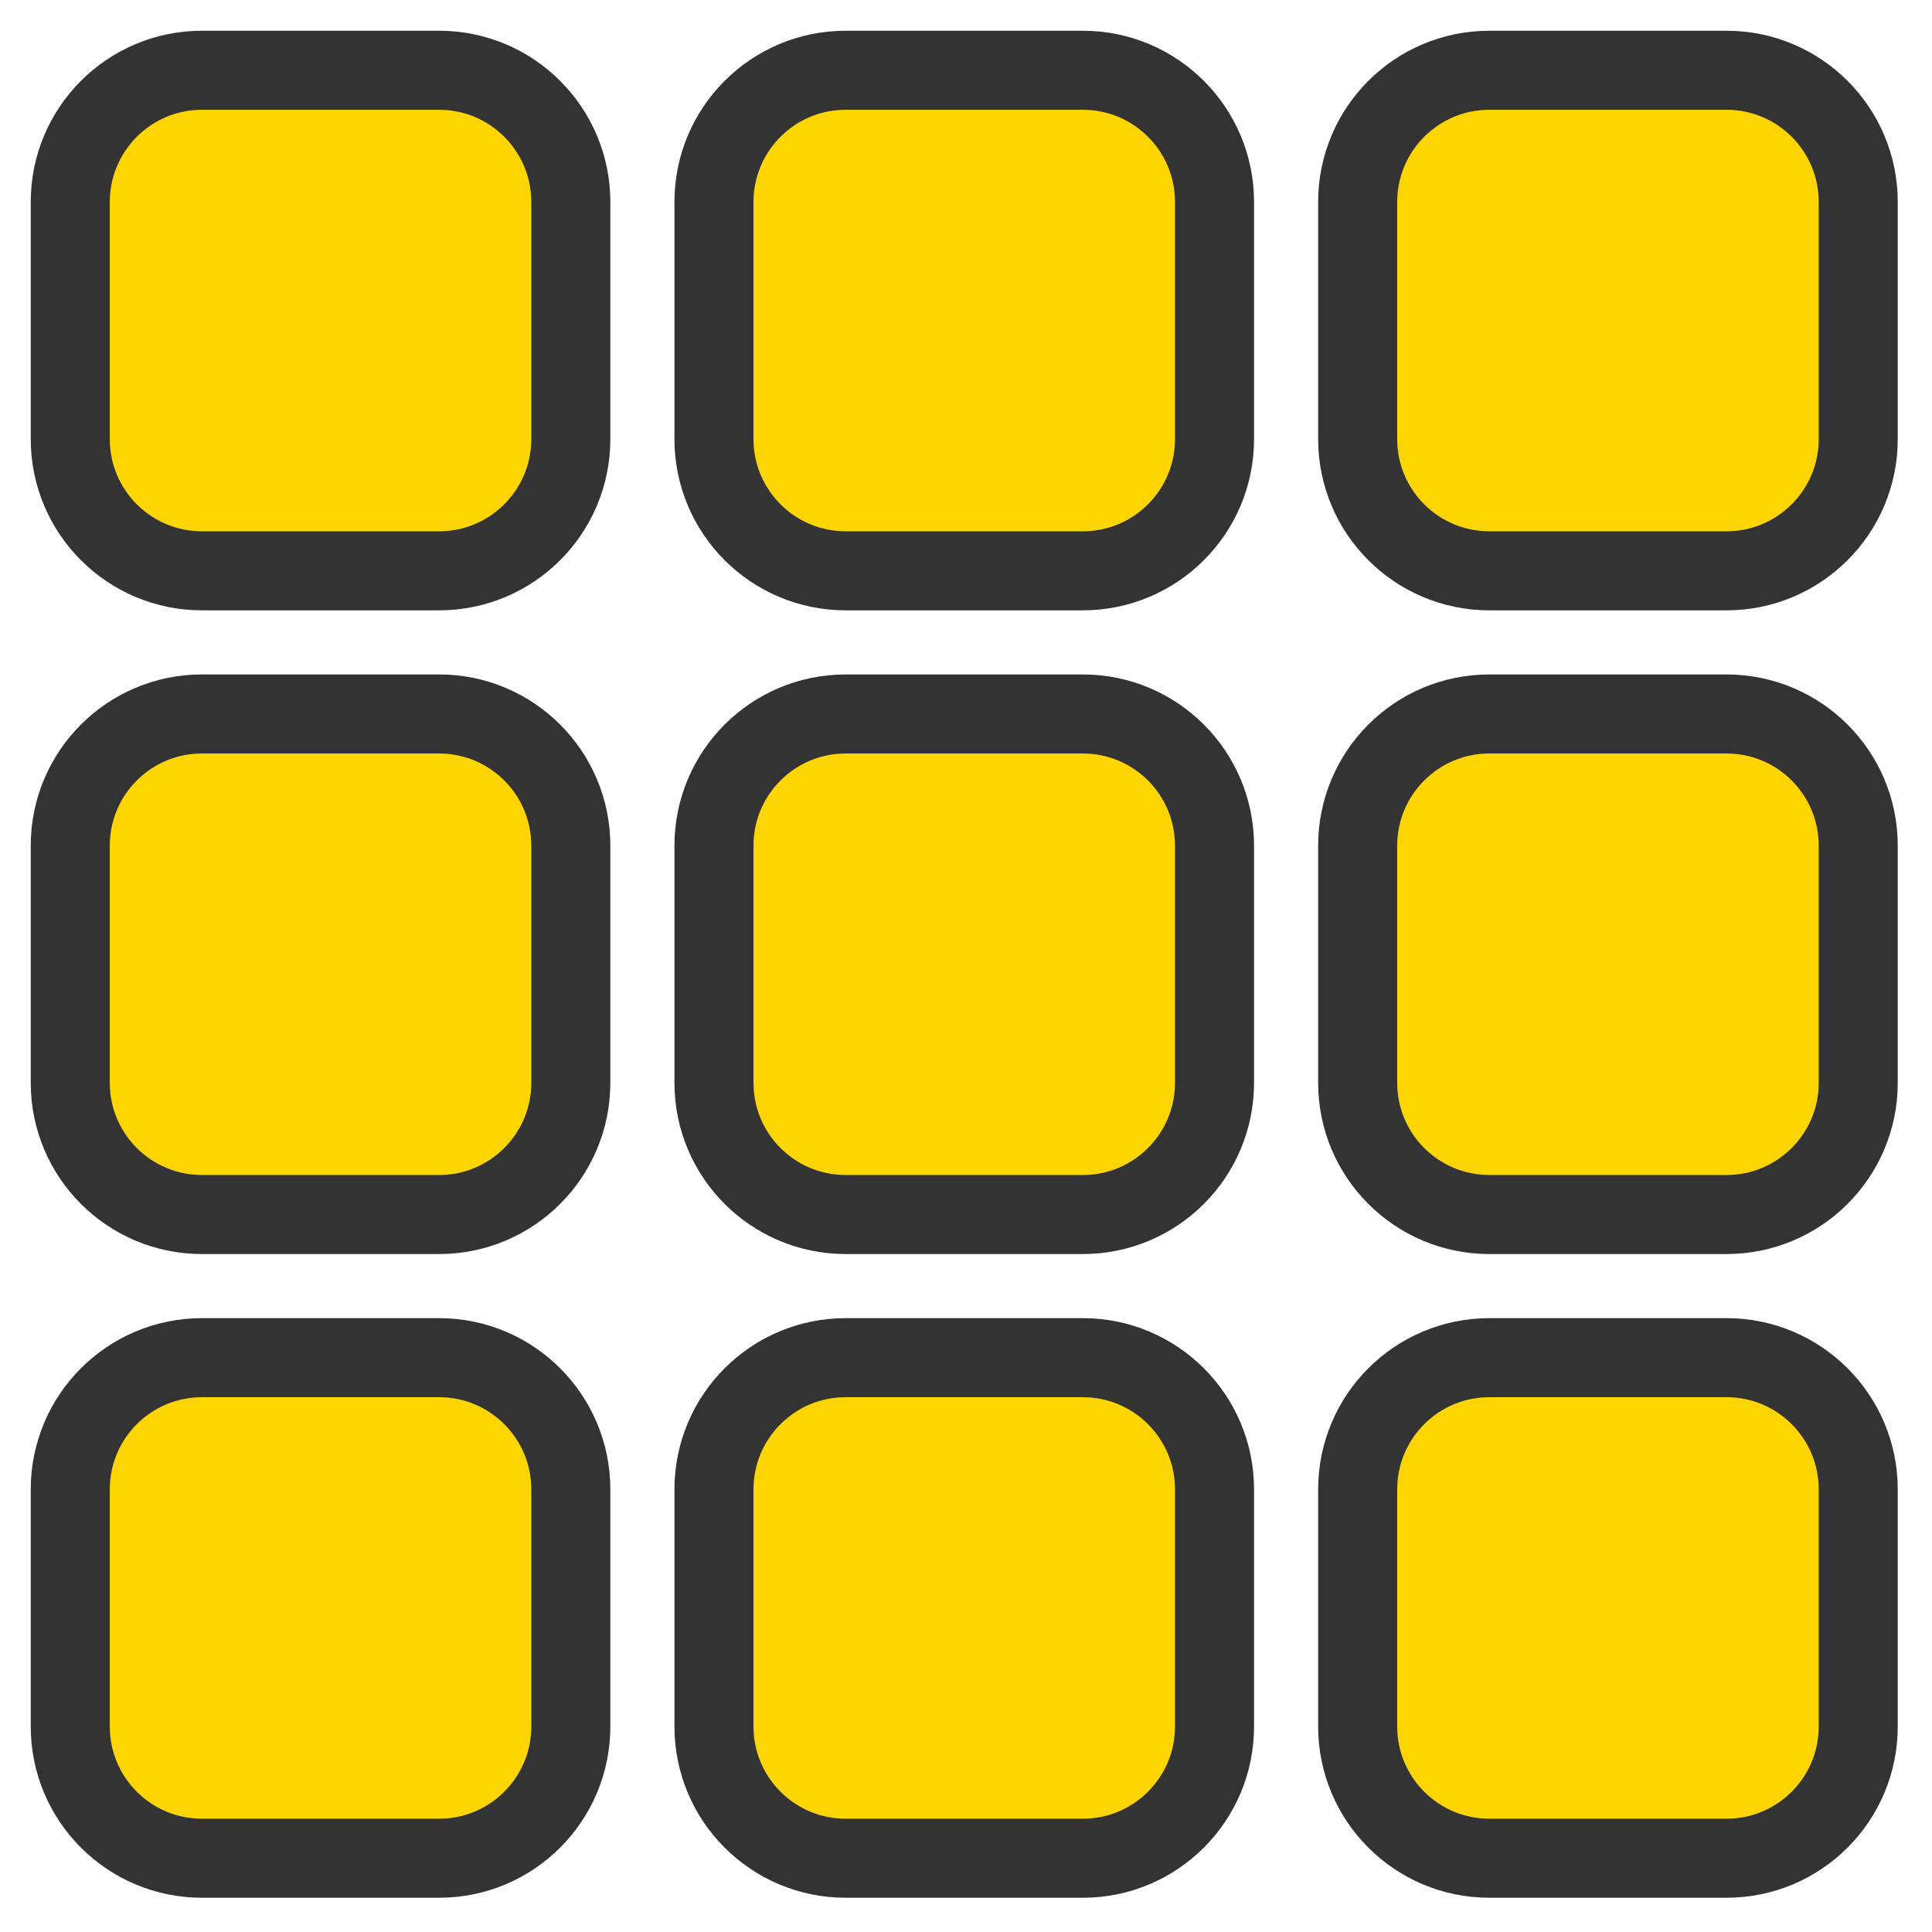
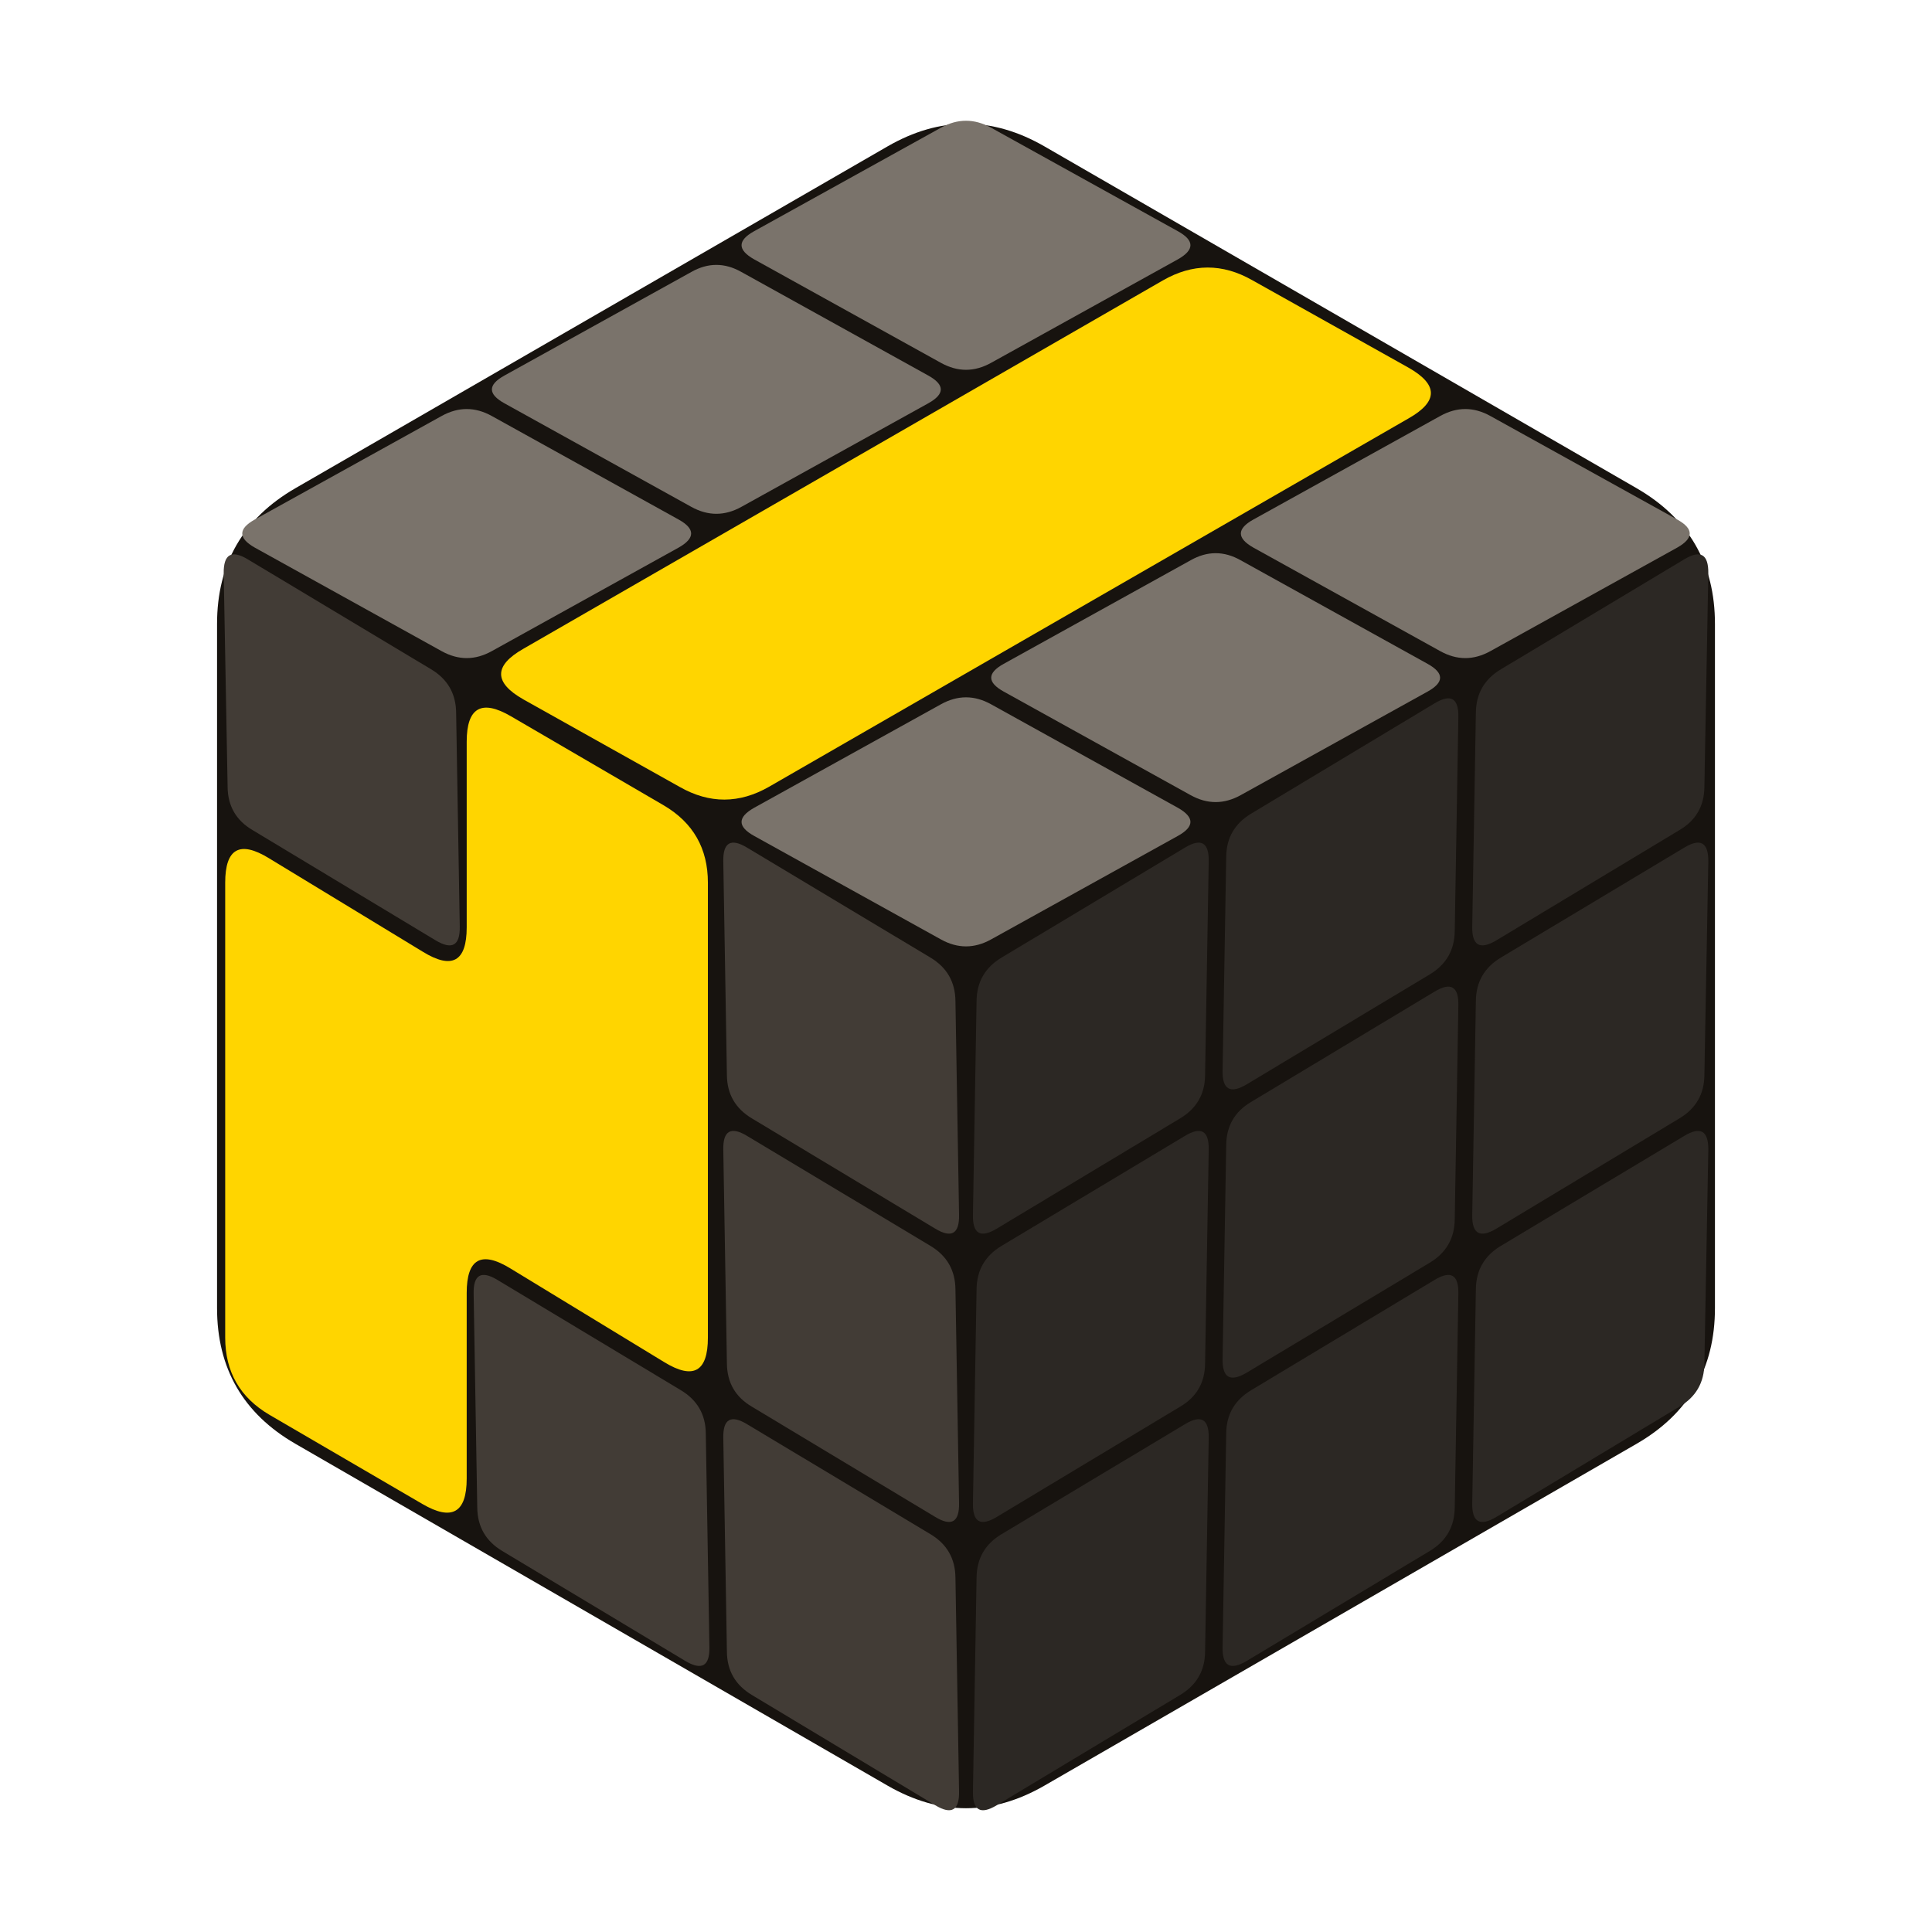
- <svg xmlns="http://www.w3.org/2000/svg" viewBox="0 0 22 22">
-   <rect x="0.8" y="0.8" width="5.7" height="5.7" rx="1.5" fill="#FFD500" stroke="#333" stroke-width="0.9" />
-   <rect x="8.13" y="0.8" width="5.7" height="5.7" rx="1.5" fill="#FFD500" stroke="#333" stroke-width="0.9" />
-   <rect x="15.46" y="0.8" width="5.7" height="5.7" rx="1.5" fill="#FFD500" stroke="#333" stroke-width="0.9" />
-   <rect x="0.8" y="8.13" width="5.7" height="5.7" rx="1.5" fill="#FFD500" stroke="#333" stroke-width="0.9" />
-   <rect x="8.13" y="8.13" width="5.7" height="5.7" rx="1.5" fill="#FFD500" stroke="#333" stroke-width="0.9" />
-   <rect x="15.46" y="8.13" width="5.7" height="5.7" rx="1.5" fill="#FFD500" stroke="#333" stroke-width="0.9" />
-   <rect x="0.8" y="15.46" width="5.7" height="5.7" rx="1.5" fill="#FFD500" stroke="#333" stroke-width="0.9" />
-   <rect x="8.13" y="15.46" width="5.7" height="5.7" rx="1.5" fill="#FFD500" stroke="#333" stroke-width="0.9" />
-   <rect x="15.46" y="15.46" width="5.7" height="5.7" rx="1.5" fill="#FFD500" stroke="#333" stroke-width="0.9" />
+ <svg xmlns="http://www.w3.org/2000/svg" viewBox="0 0 64 64" role="img" aria-label="Cubepath">
+   <style>
+     .b{fill:#17130f}.u{fill:#7a736b}.f{fill:#423c36}.r{fill:#2c2824}.t{fill:#ffd500}
+     @media (prefers-color-scheme:dark){
+       .b{fill:#26221e}.u{fill:#a39c92}.f{fill:#6a645c}.r{fill:#4e4842}
+     }
+   </style>
+   <path class="b" d="M29.40,4.85 Q32.00,3.35 34.60,4.85 L54.21,16.17 Q56.81,17.67 56.81,20.67 L56.81,43.33 Q56.81,46.33 54.21,47.83 L34.60,59.15 Q32.00,60.65 29.40,59.15 L9.79,47.83 Q7.19,46.33 7.19,43.33 L7.19,20.67 Q7.19,17.67 9.79,16.17 Z" />
+   <path class="u" d="M31.17,4.23 Q32.00,3.77 32.83,4.23 L39.02,7.66 Q39.85,8.12 39.02,8.59 L32.83,12.02 Q32.00,12.48 31.17,12.02 L24.98,8.59 Q24.15,8.12 24.98,7.66 Z" />
+   <path class="u" d="M22.90,9.01 Q23.73,8.54 24.56,9.01 L30.75,12.44 Q31.58,12.90 30.75,13.36 L24.56,16.79 Q23.73,17.25 22.90,16.79 L16.71,13.36 Q15.88,12.90 16.71,12.44 Z" />
+   <path class="u" d="M14.63,13.78 Q15.46,13.32 16.29,13.78 L22.48,17.21 Q23.31,17.67 22.48,18.14 L16.29,21.57 Q15.46,22.03 14.63,21.57 L8.44,18.14 Q7.61,17.67 8.44,17.21 Z" />
+   <path class="u" d="M47.71,13.78 Q48.54,13.32 49.37,13.78 L55.56,17.21 Q56.39,17.67 55.56,18.14 L49.37,21.57 Q48.54,22.03 47.71,21.57 L41.52,18.14 Q40.69,17.67 41.52,17.21 Z" />
+   <path class="u" d="M39.44,18.56 Q40.27,18.09 41.10,18.56 L47.29,21.99 Q48.12,22.45 47.29,22.91 L41.10,26.34 Q40.27,26.80 39.44,26.34 L33.25,22.91 Q32.42,22.45 33.25,21.99 Z" />
+   <path class="u" d="M31.17,23.33 Q32.00,22.87 32.83,23.33 L39.02,26.76 Q39.85,27.23 39.02,27.69 L32.83,31.12 Q32.00,31.58 31.17,31.12 L24.98,27.69 Q24.15,27.23 24.98,26.76 Z" />
+   <path class="f" d="M7.41,18.99 Q7.40,18.04 8.21,18.53 L14.28,22.17 Q15.10,22.66 15.11,23.61 L15.23,30.69 Q15.25,31.64 14.43,31.15 L8.37,27.50 Q7.55,27.02 7.54,26.07 Z" />
+   <path class="f" d="M15.69,42.86 Q15.67,41.91 16.48,42.40 L22.55,46.05 Q23.37,46.54 23.38,47.48 L23.50,54.56 Q23.52,55.51 22.70,55.02 L16.64,51.38 Q15.82,50.89 15.81,49.94 Z" />
+   <path class="f" d="M23.96,28.54 Q23.94,27.59 24.75,28.08 L30.82,31.72 Q31.64,32.21 31.65,33.16 L31.77,40.24 Q31.79,41.19 30.98,40.70 L24.91,37.05 Q24.09,36.56 24.08,35.62 Z" />
+   <path class="f" d="M23.96,38.09 Q23.94,37.14 24.75,37.63 L30.82,41.27 Q31.64,41.76 31.65,42.71 L31.77,49.79 Q31.79,50.74 30.98,50.25 L24.91,46.60 Q24.09,46.12 24.08,45.17 Z" />
+   <path class="f" d="M23.96,47.64 Q23.94,46.69 24.75,47.18 L30.82,50.82 Q31.64,51.31 31.65,52.26 L31.77,59.34 Q31.79,60.29 30.98,59.80 L24.91,56.15 Q24.09,55.66 24.08,54.72 Z" />
+   <path class="r" d="M56.59,18.99 Q56.60,18.04 55.79,18.53 L49.72,22.17 Q48.90,22.66 48.89,23.61 L48.77,30.69 Q48.75,31.64 49.57,31.15 L55.63,27.50 Q56.45,27.02 56.46,26.07 Z" />
+   <path class="r" d="M56.59,28.54 Q56.60,27.59 55.79,28.08 L49.72,31.72 Q48.90,32.21 48.89,33.16 L48.77,40.24 Q48.75,41.19 49.57,40.70 L55.63,37.05 Q56.45,36.56 56.46,35.62 Z" />
+   <path class="r" d="M56.59,38.09 Q56.60,37.14 55.79,37.63 L49.72,41.27 Q48.90,41.76 48.89,42.71 L48.77,49.79 Q48.75,50.74 49.57,50.25 L55.63,46.60 Q56.45,46.12 56.46,45.17 Z" />
+   <path class="r" d="M48.31,23.76 Q48.33,22.81 47.52,23.30 L41.45,26.95 Q40.63,27.44 40.62,28.38 L40.50,35.46 Q40.48,36.41 41.30,35.92 L47.36,32.28 Q48.18,31.79 48.19,30.84 Z" />
+   <path class="r" d="M48.31,33.31 Q48.33,32.36 47.52,32.85 L41.45,36.50 Q40.63,36.98 40.62,37.93 L40.50,45.01 Q40.48,45.96 41.30,45.47 L47.36,41.83 Q48.18,41.34 48.19,40.39 Z" />
+   <path class="r" d="M48.31,42.86 Q48.33,41.91 47.52,42.40 L41.45,46.05 Q40.63,46.54 40.62,47.48 L40.50,54.56 Q40.48,55.51 41.30,55.02 L47.36,51.38 Q48.18,50.89 48.19,49.94 Z" />
+   <path class="r" d="M40.04,28.54 Q40.06,27.59 39.25,28.08 L33.18,31.72 Q32.36,32.21 32.35,33.16 L32.23,40.24 Q32.21,41.19 33.02,40.70 L39.09,37.05 Q39.91,36.56 39.92,35.62 Z" />
+   <path class="r" d="M40.04,38.09 Q40.06,37.14 39.25,37.63 L33.18,41.27 Q32.36,41.76 32.35,42.71 L32.23,49.79 Q32.21,50.74 33.02,50.25 L39.09,46.60 Q39.91,46.12 39.92,45.17 Z" />
+   <path class="r" d="M40.04,47.64 Q40.06,46.69 39.25,47.18 L33.18,50.82 Q32.36,51.31 32.35,52.26 L32.23,59.34 Q32.21,60.29 33.02,59.80 L39.09,56.15 Q39.91,55.66 39.92,54.72 Z" />
+   <path class="t" d="M38.52,9.29 Q40.00,8.44 41.48,9.28 L46.66,12.18 Q48.14,13.02 46.66,13.86 L25.48,26.06 Q24.00,26.91 22.52,26.07 L17.34,23.17 Q15.86,22.33 17.34,21.49 Z" />
+   <path class="t" d="M7.46,29.24 Q7.46,27.54 8.91,28.43 L14.01,31.53 Q15.46,32.42 15.46,30.72 L15.46,24.57 Q15.46,22.87 16.93,23.73 L21.99,26.68 Q23.45,27.54 23.45,29.24 L23.45,44.31 Q23.45,46.01 22.00,45.12 L16.91,42.02 Q15.46,41.13 15.46,42.83 L15.46,48.98 Q15.46,50.68 13.99,49.82 L8.93,46.87 Q7.46,46.01 7.46,44.31 Z" />
</svg>
